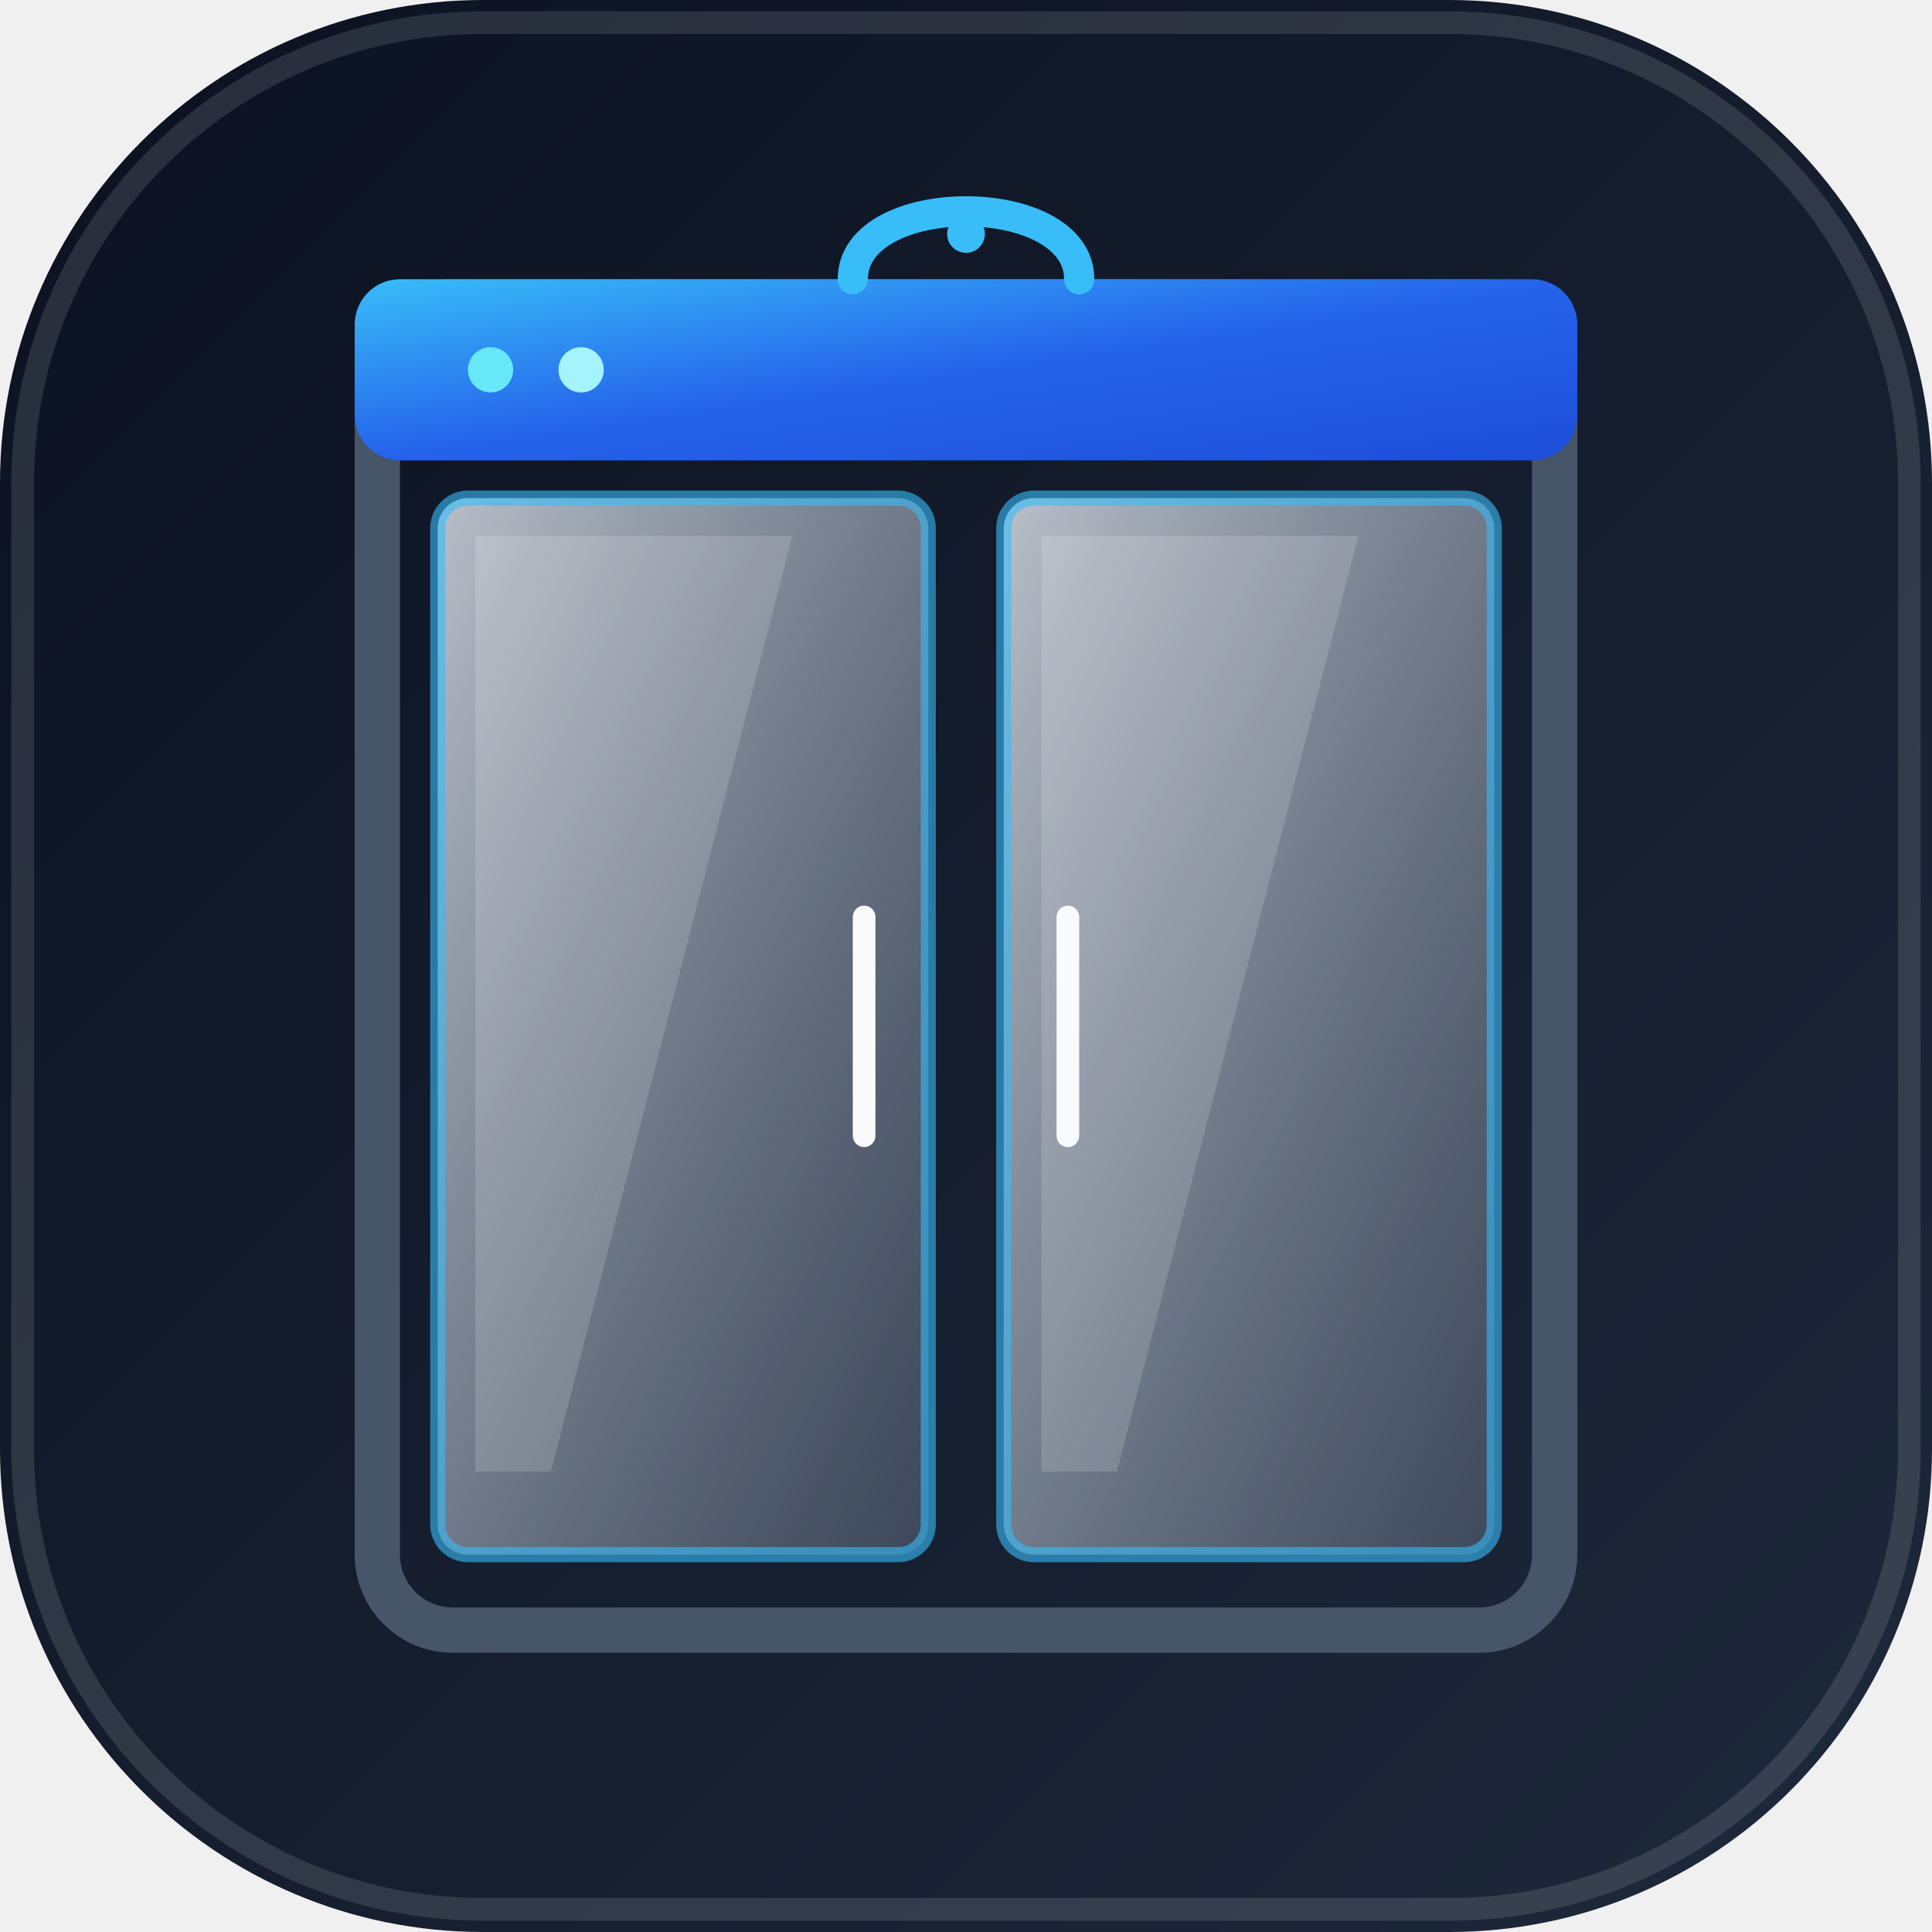
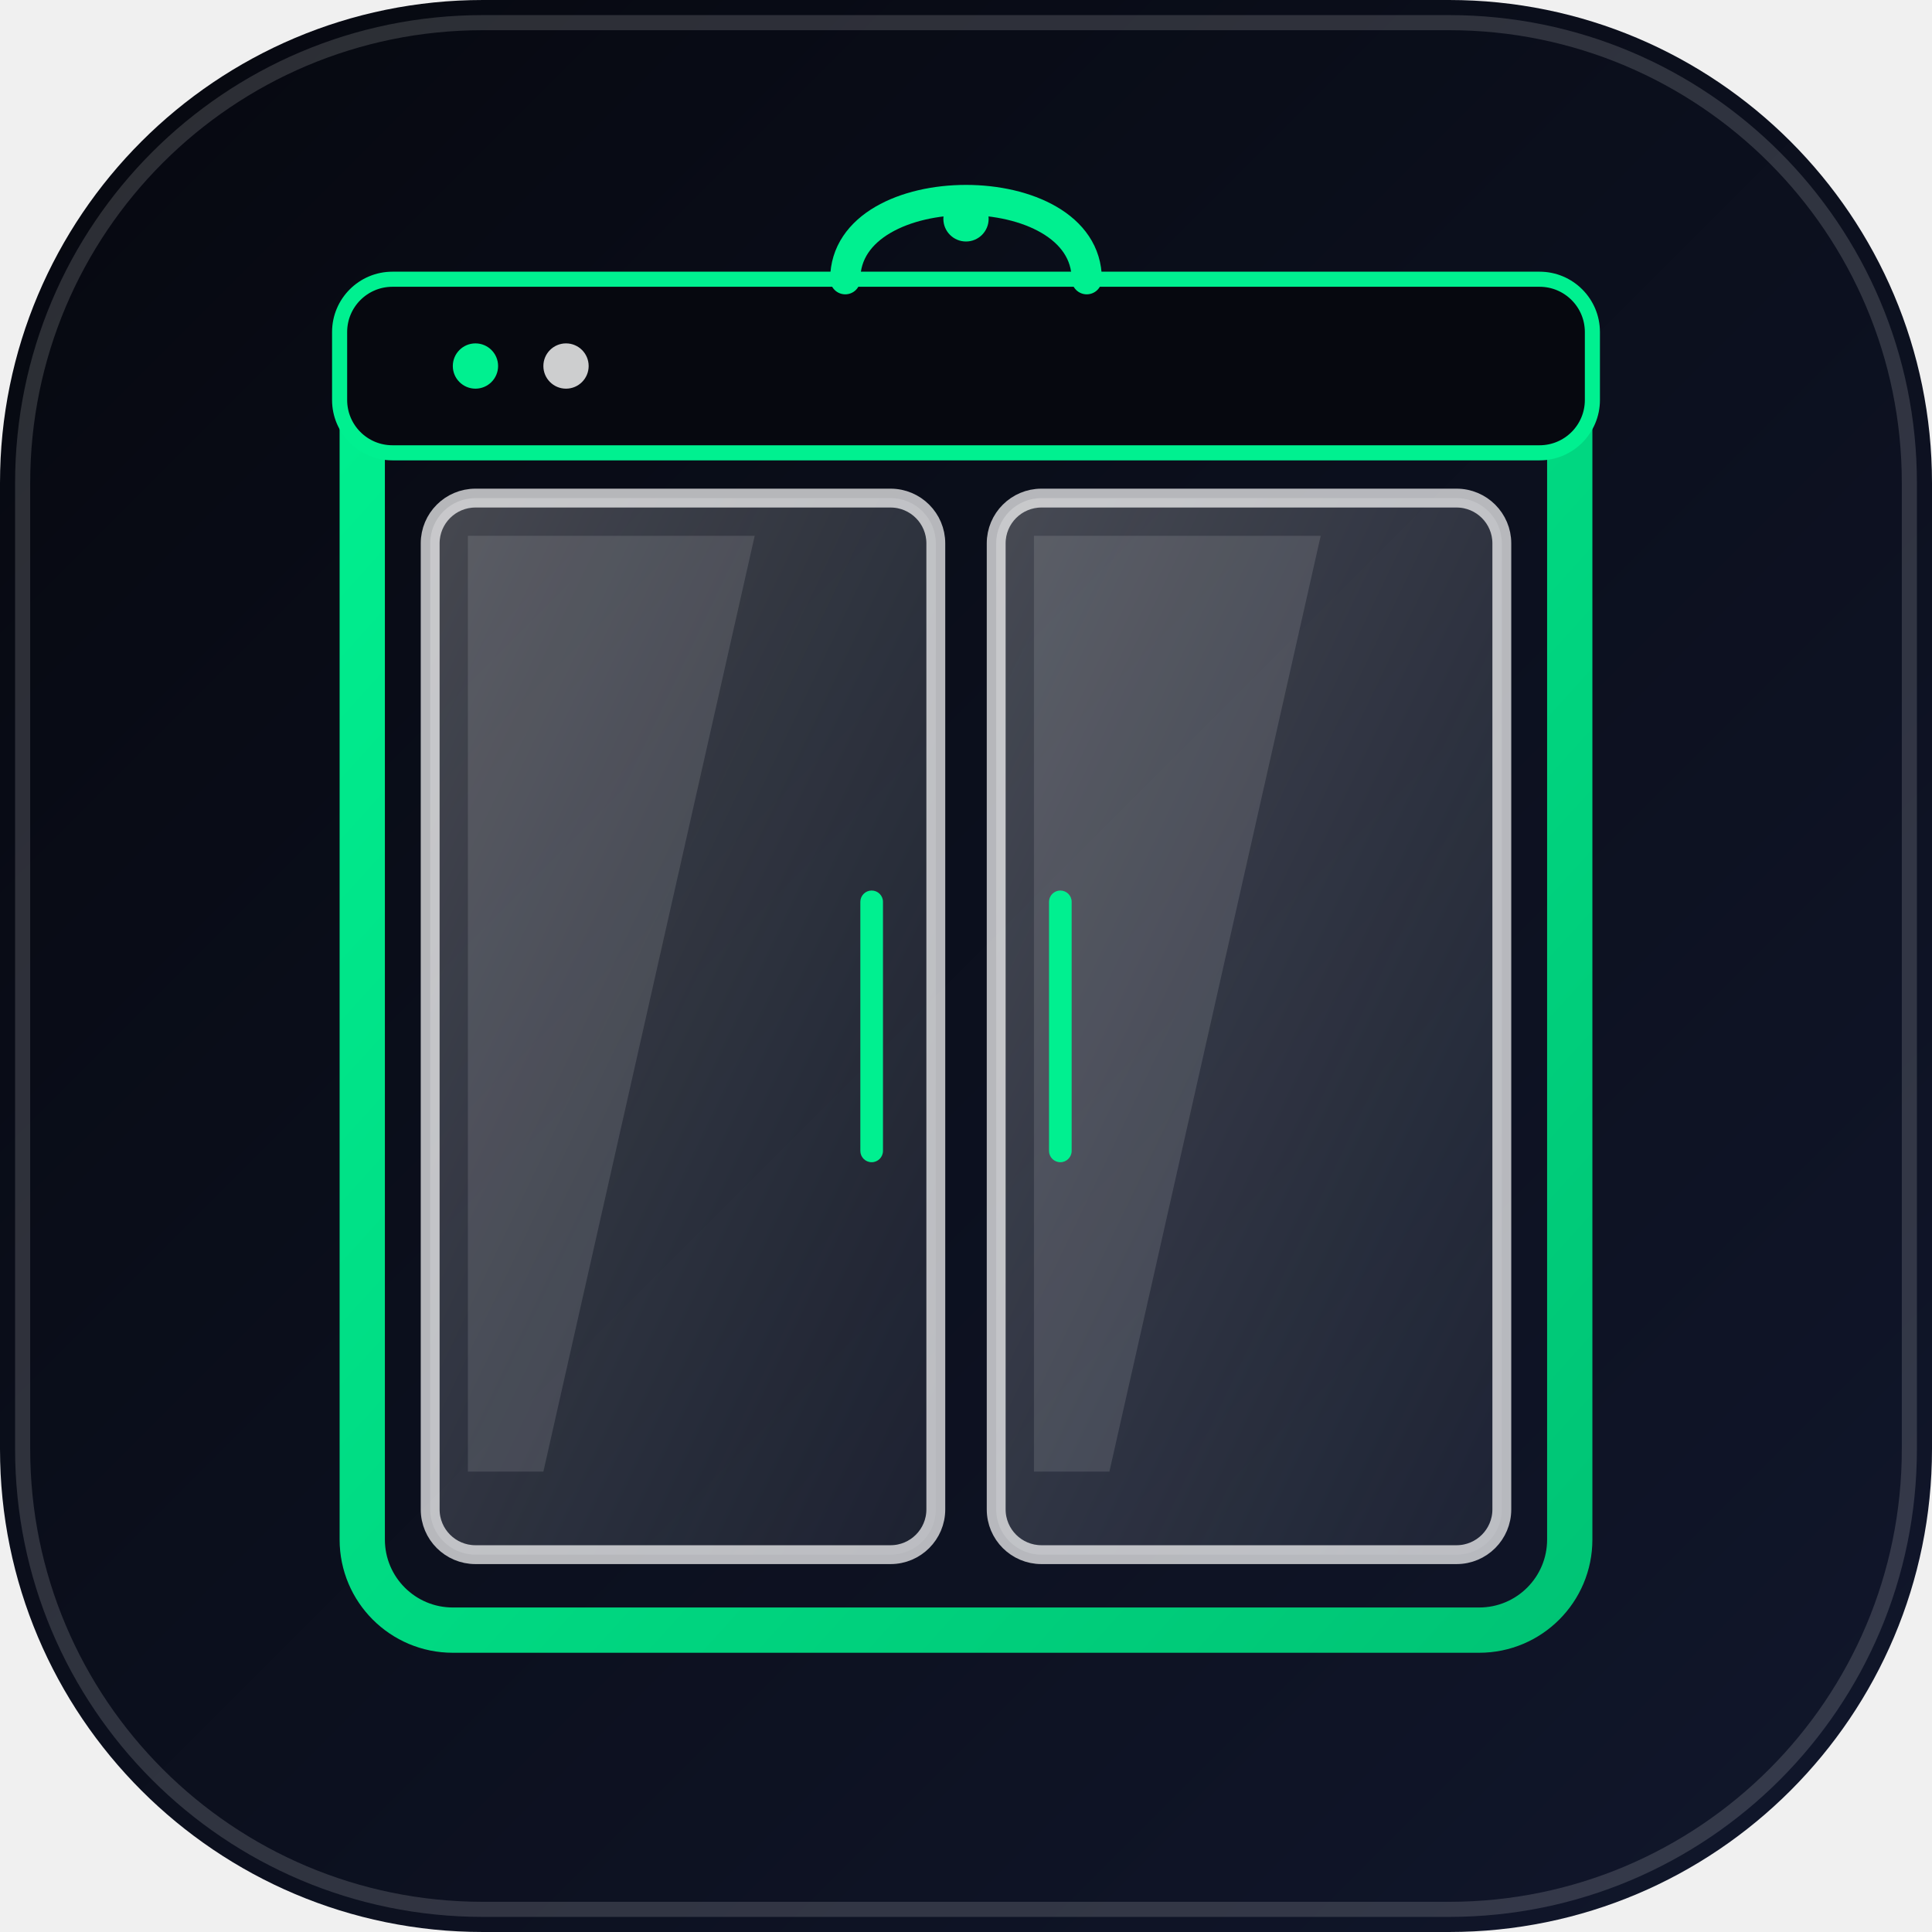
<svg xmlns="http://www.w3.org/2000/svg" viewBox="0 0 512 512" width="512" height="512">
  <defs>
-     <linearGradient id="bgGrad" x1="0%" y1="0%" x2="100%" y2="100%">
-       <stop offset="0%" stop-color="#0B1120" />
-       <stop offset="100%" stop-color="#1E293B" />
+     <linearGradient id="bgDarkGrad" x1="0%" y1="0%" x2="100%" y2="100%">
+       <stop offset="0%" stop-color="#06080F" />
+       <stop offset="100%" stop-color="#11172C" />
    </linearGradient>
-     <linearGradient id="accentGrad" x1="0%" y1="0%" x2="100%" y2="100%">
-       <stop offset="0%" stop-color="#38BDF8" />
-       <stop offset="50%" stop-color="#2563EB" />
-       <stop offset="100%" stop-color="#1D4ED8" />
+     <linearGradient id="neonGreenGrad" x1="0%" y1="0%" x2="100%" y2="100%">
+       <stop offset="0%" stop-color="#00F090" />
+       <stop offset="100%" stop-color="#00C475" />
    </linearGradient>
    <linearGradient id="glassGrad" x1="0%" y1="0%" x2="100%" y2="100%">
-       <stop offset="0%" stop-color="#E2E8F0" stop-opacity="0.8" />
-       <stop offset="100%" stop-color="#94A3B8" stop-opacity="0.3" />
+       <stop offset="0%" stop-color="#FFFFFF" stop-opacity="0.25" />
+       <stop offset="100%" stop-color="#CBD8E2" stop-opacity="0.08" />
    </linearGradient>
  </defs>
-   <rect width="512" height="512" rx="128" fill="url(#bgGrad)" />
-   <rect width="500" height="500" x="6" y="6" rx="122" fill="none" stroke="rgba(255,255,255,0.12)" stroke-width="6" />
-   <rect x="100" y="80" width="312" height="352" rx="20" fill="none" stroke="#475569" stroke-width="12" />
-   <rect x="94" y="74" width="324" height="48" rx="12" fill="url(#accentGrad)" />
-   <circle cx="130" cy="98" r="6" fill="#67E8F9" />
-   <circle cx="154" cy="98" r="6" fill="#A5F3FC" />
-   <rect x="116" y="132" width="130" height="280" rx="8" fill="url(#glassGrad)" stroke="#38BDF8" stroke-width="4" stroke-opacity="0.6" />
-   <path d="M126 142 L210 142 L146 390 L126 390 Z" fill="white" fill-opacity="0.15" />
-   <rect x="226" y="240" width="6" height="64" rx="3" fill="#F8FAFC" />
-   <rect x="266" y="132" width="130" height="280" rx="8" fill="url(#glassGrad)" stroke="#38BDF8" stroke-width="4" stroke-opacity="0.6" />
-   <path d="M276 142 L360 142 L296 390 L276 390 Z" fill="white" fill-opacity="0.15" />
-   <rect x="280" y="240" width="6" height="64" rx="3" fill="#F8FAFC" />
-   <path d="M226 74 C226 50, 286 50, 286 74" fill="none" stroke="#38BDF8" stroke-width="8" stroke-linecap="round" />
-   <circle cx="256" cy="62" r="5" fill="#38BDF8" />
+   <rect width="512" height="512" rx="128" fill="url(#bgDarkGrad)" />
+   <rect width="500" height="500" x="6" y="6" rx="122" fill="none" stroke="rgba(255,255,255,0.15)" stroke-width="4" />
+   <rect x="96" y="80" width="320" height="352" rx="24" fill="none" stroke="url(#neonGreenGrad)" stroke-width="12" />
+   <rect x="90" y="74" width="332" height="46" rx="14" fill="#06080F" stroke="#00F090" stroke-width="4" />
+   <circle cx="126" cy="97" r="6" fill="#00F090" />
+   <circle cx="150" cy="97" r="6" fill="#FFFFFF" fill-opacity="0.8" />
+   <rect x="114" y="132" width="134" height="280" rx="12" fill="url(#glassGrad)" stroke="#FFFFFF" stroke-width="5" stroke-opacity="0.7" />
+   <path d="M124 142 L200 142 L144 390 L124 390 Z" fill="white" fill-opacity="0.12" />
+   <rect x="228" y="236" width="6" height="72" rx="3" fill="#00F090" />
+   <rect x="264" y="132" width="134" height="280" rx="12" fill="url(#glassGrad)" stroke="#FFFFFF" stroke-width="5" stroke-opacity="0.7" />
+   <path d="M274 142 L350 142 L294 390 L274 390 Z" fill="white" fill-opacity="0.12" />
+   <rect x="278" y="236" width="6" height="72" rx="3" fill="#00F090" />
+   <path d="M224 74 C224 46, 288 46, 288 74" fill="none" stroke="#00F090" stroke-width="8" stroke-linecap="round" />
+   <circle cx="256" cy="58" r="6" fill="#00F090" />
</svg>
